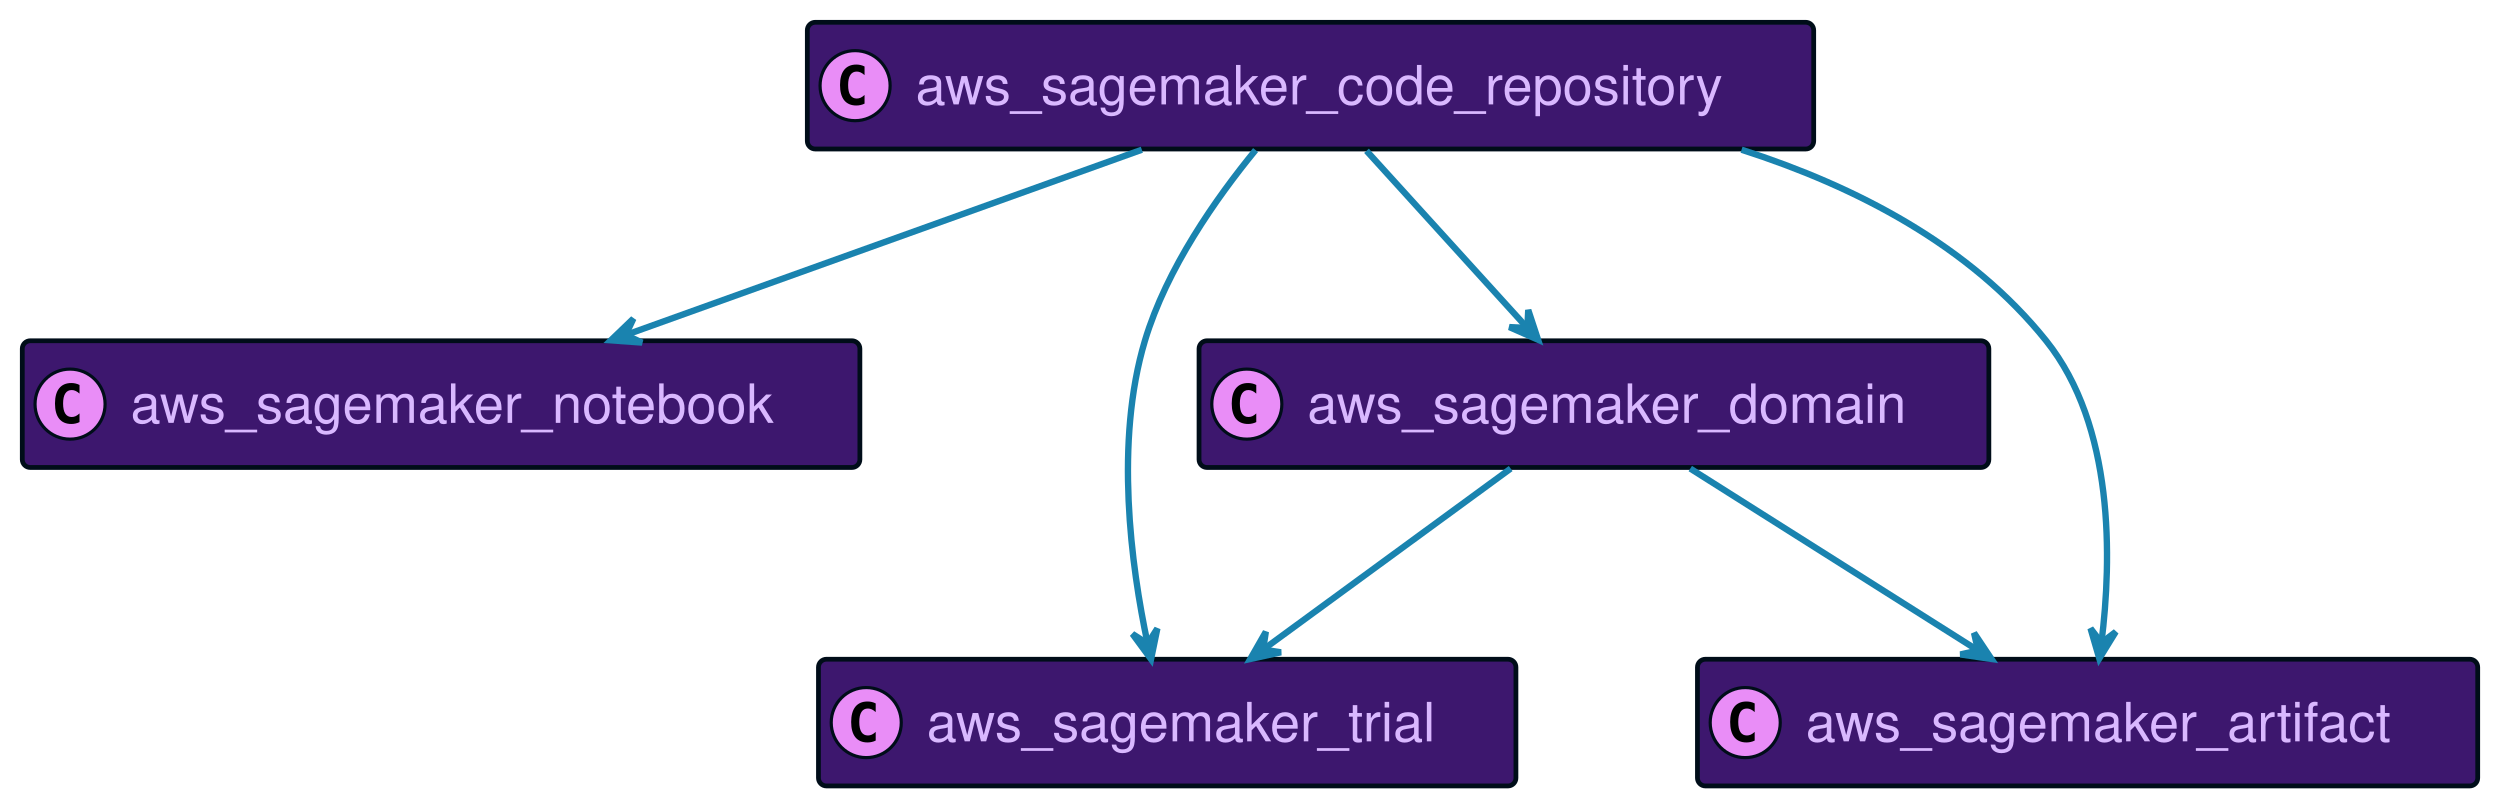
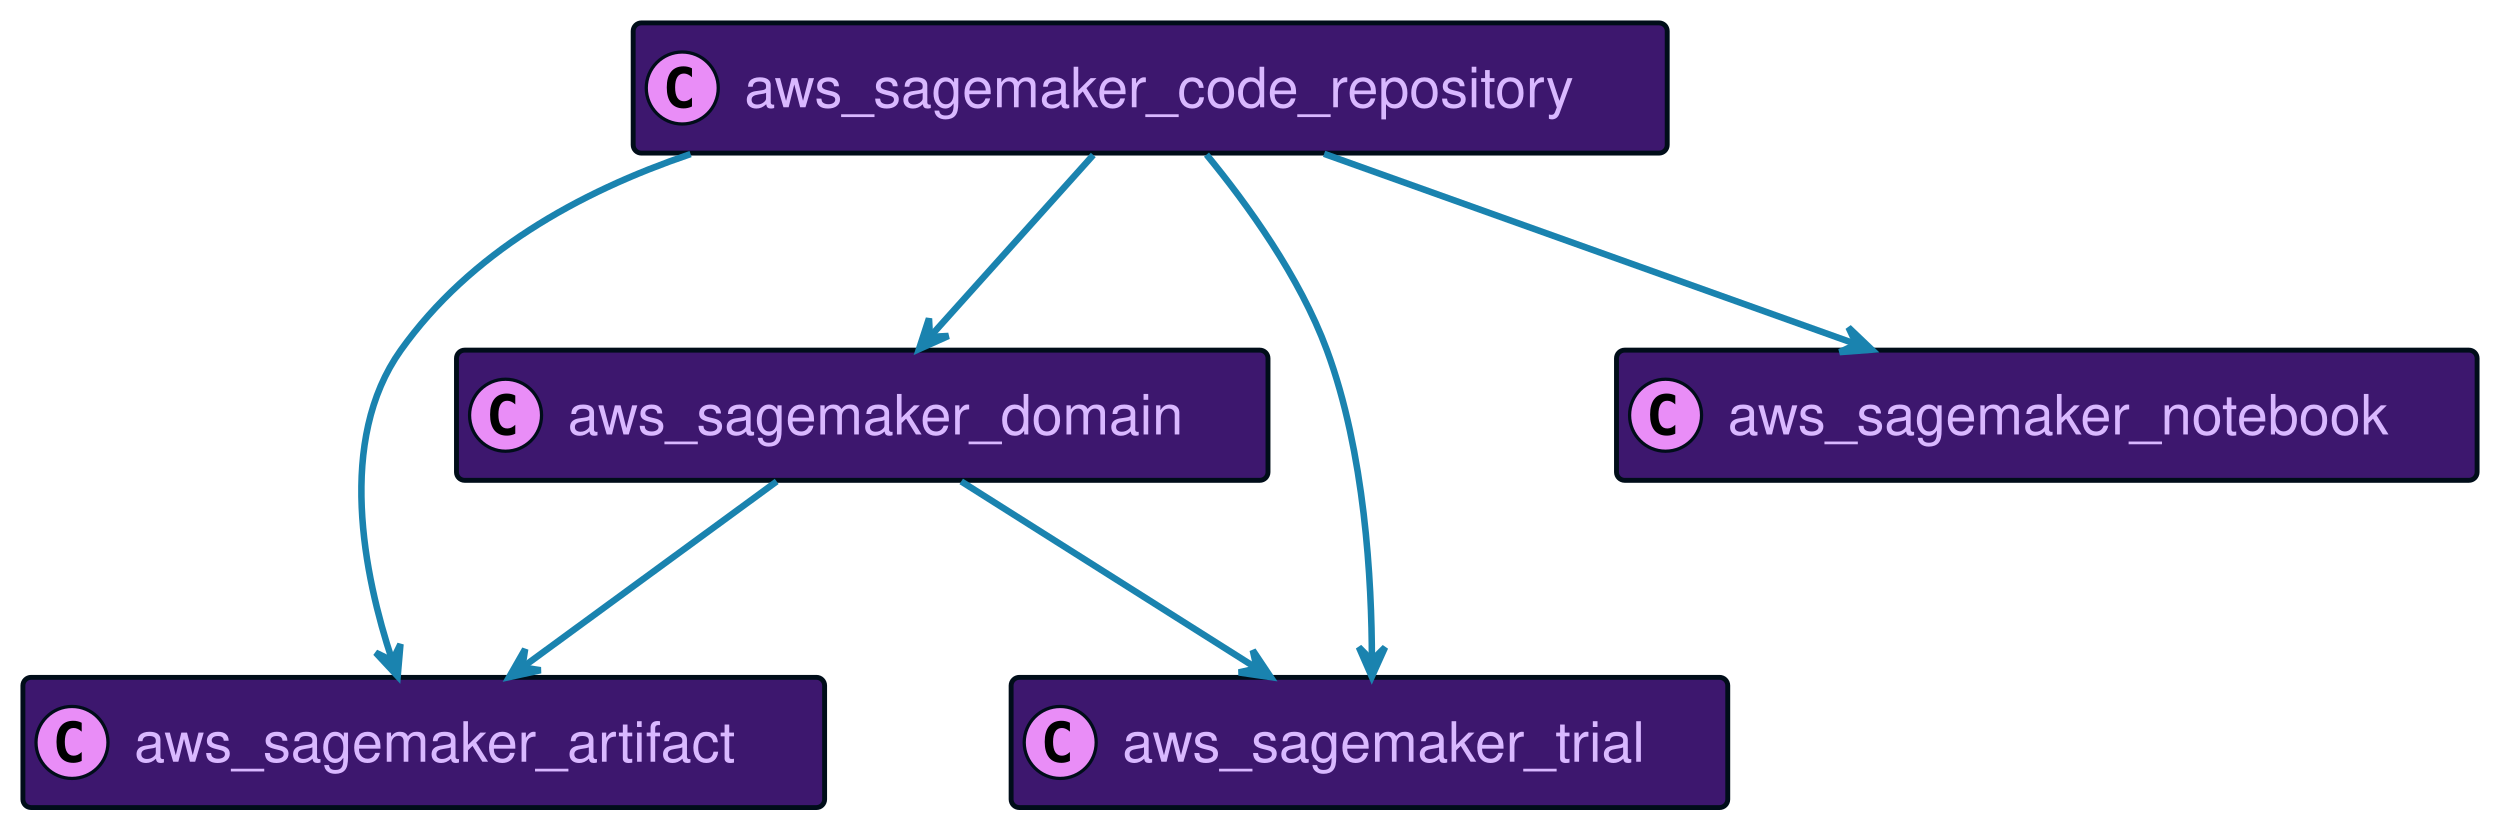
- <svg xmlns="http://www.w3.org/2000/svg" xmlns:xlink="http://www.w3.org/1999/xlink" width="785" height="252" preserveAspectRatio="none" style="width:785px;height:252px;background:#00000000">
-   <a xlink:actuate="onRequest" xlink:href="#a" xlink:show="new" xlink:title="#aws_sagemaker_notebook" xlink:type="simple" target="_top">
-     <rect id="a" width="263" height="39.789" x="7" y="107" fill="#3D176E" rx="2.5" ry="2.5" style="stroke:#000d19;stroke-width:1.5" />
-     <circle cx="22" cy="126.894" r="11" fill="#E98DF7" style="stroke:#000d19;stroke-width:1" />
-     <path d="M24.969 132.535q-.578.297-1.219.438-.64.156-1.344.156-2.5 0-3.828-1.64-1.312-1.657-1.312-4.782t1.312-4.781q1.328-1.657 3.828-1.657.703 0 1.344.157.656.156 1.219.453v2.719q-.625-.579-1.219-.844-.594-.281-1.219-.281-1.343 0-2.031 1.078-.688 1.062-.688 3.156 0 2.094.688 3.172.688 1.062 2.031 1.062.625 0 1.219-.265.594-.281 1.219-.86v2.72Z" />
-     <text x="41" y="132.78" fill="#D9B8FF" font-family="Helvetica" font-size="17" textLength="221">aws_sagemaker_notebook</text>
+ <svg xmlns="http://www.w3.org/2000/svg" xmlns:xlink="http://www.w3.org/1999/xlink" width="764" height="252" preserveAspectRatio="none" style="width:764px;height:252px;background:#00000000">
+   <a xlink:actuate="onRequest" xlink:href="#a" xlink:show="new" xlink:title="#aws_sagemaker_domain" xlink:type="simple" target="_top">
+     <rect id="a" width="248" height="39.789" x="139.5" y="107" fill="#3D176E" rx="2.5" ry="2.5" style="stroke:#000d19;stroke-width:1.5" />
+     <circle cx="154.5" cy="126.894" r="11" fill="#E98DF7" style="stroke:#000d19;stroke-width:1" />
+     <path d="M157.469 132.535q-.578.297-1.219.438-.64.156-1.344.156-2.5 0-3.828-1.64-1.312-1.657-1.312-4.782t1.312-4.781q1.328-1.657 3.828-1.657.703 0 1.344.157.656.156 1.219.453v2.719q-.625-.579-1.219-.844-.594-.281-1.219-.281-1.344 0-2.031 1.078-.688 1.062-.688 3.156 0 2.094.688 3.172.688 1.062 2.031 1.062.625 0 1.219-.265.594-.281 1.219-.86v2.72Z" />
+     <text x="173.5" y="132.78" fill="#D9B8FF" font-family="Helvetica" font-size="17" textLength="206">aws_sagemaker_domain</text>
  </a>
-   <a xlink:actuate="onRequest" xlink:href="#b" xlink:show="new" xlink:title="#aws_sagemaker_domain" xlink:type="simple" target="_top">
-     <rect id="b" width="248" height="39.789" x="376.5" y="107" fill="#3D176E" rx="2.5" ry="2.5" style="stroke:#000d19;stroke-width:1.5" />
-     <circle cx="391.5" cy="126.894" r="11" fill="#E98DF7" style="stroke:#000d19;stroke-width:1" />
-     <path d="M394.469 132.535q-.578.297-1.219.438-.64.156-1.344.156-2.5 0-3.828-1.64-1.312-1.657-1.312-4.782t1.312-4.781q1.328-1.657 3.828-1.657.703 0 1.344.157.656.156 1.219.453v2.719q-.625-.579-1.219-.844-.594-.281-1.219-.281-1.344 0-2.031 1.078-.688 1.062-.688 3.156 0 2.094.688 3.172.688 1.062 2.031 1.062.625 0 1.219-.265.594-.281 1.219-.86v2.72Z" />
-     <text x="410.5" y="132.78" fill="#D9B8FF" font-family="Helvetica" font-size="17" textLength="206">aws_sagemaker_domain</text>
+   <a xlink:actuate="onRequest" xlink:href="#b" xlink:show="new" xlink:title="#aws_sagemaker_artifact" xlink:type="simple" target="_top">
+     <rect id="b" width="245" height="39.789" x="7" y="207" fill="#3D176E" rx="2.5" ry="2.5" style="stroke:#000d19;stroke-width:1.5" />
+     <circle cx="22" cy="226.894" r="11" fill="#E98DF7" style="stroke:#000d19;stroke-width:1" />
+     <path d="M24.969 232.535q-.578.297-1.219.438-.64.156-1.344.156-2.5 0-3.828-1.64-1.312-1.657-1.312-4.782t1.312-4.781q1.328-1.656 3.828-1.656.703 0 1.344.156.656.156 1.219.453v2.719q-.625-.579-1.219-.844-.594-.281-1.219-.281-1.343 0-2.031 1.078-.688 1.062-.688 3.156 0 2.094.688 3.172.688 1.062 2.031 1.062.625 0 1.219-.265.594-.281 1.219-.86v2.72Z" />
+     <text x="41" y="232.78" fill="#D9B8FF" font-family="Helvetica" font-size="17" textLength="203">aws_sagemaker_artifact</text>
  </a>
  <a xlink:actuate="onRequest" xlink:href="#c" xlink:show="new" xlink:title="#aws_sagemaker_trial" xlink:type="simple" target="_top">
-     <rect id="c" width="219" height="39.789" x="257" y="207" fill="#3D176E" rx="2.5" ry="2.5" style="stroke:#000d19;stroke-width:1.5" />
-     <circle cx="272" cy="226.894" r="11" fill="#E98DF7" style="stroke:#000d19;stroke-width:1" />
-     <path d="M274.969 232.535q-.578.297-1.219.438-.64.156-1.344.156-2.5 0-3.828-1.64-1.312-1.657-1.312-4.782t1.312-4.781q1.328-1.656 3.828-1.656.703 0 1.344.156.656.156 1.219.453v2.719q-.625-.579-1.219-.844-.594-.281-1.219-.281-1.344 0-2.031 1.078-.688 1.062-.688 3.156 0 2.094.688 3.172.688 1.062 2.031 1.062.625 0 1.219-.265.594-.281 1.219-.86v2.72Z" />
-     <text x="291" y="232.78" fill="#D9B8FF" font-family="Helvetica" font-size="17" textLength="177">aws_sagemaker_trial</text>
+     <rect id="c" width="219" height="39.789" x="309" y="207" fill="#3D176E" rx="2.5" ry="2.5" style="stroke:#000d19;stroke-width:1.5" />
+     <circle cx="324" cy="226.894" r="11" fill="#E98DF7" style="stroke:#000d19;stroke-width:1" />
+     <path d="M326.969 232.535q-.578.297-1.219.438-.64.156-1.344.156-2.5 0-3.828-1.64-1.312-1.657-1.312-4.782t1.312-4.781q1.328-1.656 3.828-1.656.703 0 1.344.156.656.156 1.219.453v2.719q-.625-.579-1.219-.844-.594-.281-1.219-.281-1.344 0-2.031 1.078-.688 1.062-.688 3.156 0 2.094.688 3.172.688 1.062 2.031 1.062.625 0 1.219-.265.594-.281 1.219-.86v2.72Z" />
+     <text x="343" y="232.78" fill="#D9B8FF" font-family="Helvetica" font-size="17" textLength="177">aws_sagemaker_trial</text>
  </a>
-   <a xlink:actuate="onRequest" xlink:href="#d" xlink:show="new" xlink:title="#aws_sagemaker_artifact" xlink:type="simple" target="_top">
-     <rect id="d" width="245" height="39.789" x="533" y="207" fill="#3D176E" rx="2.5" ry="2.5" style="stroke:#000d19;stroke-width:1.5" />
-     <circle cx="548" cy="226.894" r="11" fill="#E98DF7" style="stroke:#000d19;stroke-width:1" />
-     <path d="M550.969 232.535q-.578.297-1.219.438-.64.156-1.344.156-2.5 0-3.828-1.64-1.312-1.657-1.312-4.782t1.312-4.781q1.328-1.656 3.828-1.656.703 0 1.344.156.656.156 1.219.453v2.719q-.625-.579-1.219-.844-.594-.281-1.219-.281-1.343 0-2.031 1.078-.688 1.062-.688 3.156 0 2.094.688 3.172.688 1.062 2.031 1.062.625 0 1.219-.265.594-.281 1.219-.86v2.72Z" />
-     <text x="567" y="232.78" fill="#D9B8FF" font-family="Helvetica" font-size="17" textLength="203">aws_sagemaker_artifact</text>
+   <a xlink:actuate="onRequest" xlink:href="#d" xlink:show="new" xlink:title="#aws_sagemaker_notebook" xlink:type="simple" target="_top">
+     <rect id="d" width="263" height="39.789" x="494" y="107" fill="#3D176E" rx="2.5" ry="2.5" style="stroke:#000d19;stroke-width:1.5" />
+     <circle cx="509" cy="126.894" r="11" fill="#E98DF7" style="stroke:#000d19;stroke-width:1" />
+     <path d="M511.969 132.535q-.578.297-1.219.438-.64.156-1.344.156-2.5 0-3.828-1.64-1.312-1.657-1.312-4.782t1.312-4.781q1.328-1.657 3.828-1.657.703 0 1.344.157.656.156 1.219.453v2.719q-.625-.579-1.219-.844-.594-.281-1.219-.281-1.344 0-2.031 1.078-.688 1.062-.688 3.156 0 2.094.688 3.172.688 1.062 2.031 1.062.625 0 1.219-.265.594-.281 1.219-.86v2.72Z" />
+     <text x="528" y="132.78" fill="#D9B8FF" font-family="Helvetica" font-size="17" textLength="221">aws_sagemaker_notebook</text>
  </a>
  <a xlink:actuate="onRequest" xlink:href="#e" xlink:show="new" xlink:title="#aws_sagemaker_code_repository" xlink:type="simple" target="_top">
-     <rect id="e" width="316" height="39.789" x="253.5" y="7" fill="#3D176E" rx="2.5" ry="2.5" style="stroke:#000d19;stroke-width:1.5" />
-     <circle cx="268.5" cy="26.895" r="11" fill="#E98DF7" style="stroke:#000d19;stroke-width:1" />
-     <path d="M271.469 32.535q-.578.297-1.219.438-.64.156-1.344.156-2.5 0-3.828-1.64-1.312-1.657-1.312-4.782t1.312-4.781q1.328-1.656 3.828-1.656.703 0 1.344.156.656.156 1.219.453v2.719q-.625-.578-1.219-.844-.594-.281-1.219-.281-1.344 0-2.031 1.078-.688 1.062-.688 3.156 0 2.094.688 3.172.688 1.062 2.031 1.062.625 0 1.219-.265.594-.281 1.219-.86v2.72Z" />
-     <text x="287.5" y="32.78" fill="#D9B8FF" font-family="Helvetica" font-size="17" textLength="274">aws_sagemaker_code_repository</text>
+     <rect id="e" width="316" height="39.789" x="193.5" y="7" fill="#3D176E" rx="2.5" ry="2.5" style="stroke:#000d19;stroke-width:1.5" />
+     <circle cx="208.5" cy="26.895" r="11" fill="#E98DF7" style="stroke:#000d19;stroke-width:1" />
+     <path d="M211.469 32.535q-.578.297-1.219.438-.64.156-1.344.156-2.5 0-3.828-1.64-1.312-1.657-1.312-4.782t1.312-4.781q1.328-1.656 3.828-1.656.703 0 1.344.156.656.156 1.219.453v2.719q-.625-.578-1.219-.844-.594-.281-1.219-.281-1.344 0-2.031 1.078-.688 1.062-.688 3.156 0 2.094.688 3.172.688 1.062 2.031 1.062.625 0 1.219-.265.594-.281 1.219-.86v2.72Z" />
+     <text x="227.5" y="32.78" fill="#D9B8FF" font-family="Helvetica" font-size="17" textLength="274">aws_sagemaker_code_repository</text>
  </a>
-   <path fill="none" d="M474.35 147.13c-22.23 16.25-54.16 39.6-77.51 56.68" style="stroke:#1a83af;stroke-width:2" />
-   <path fill="#1A83AF" d="m392.59 206.92 9.622-2.101-5.591-.858.857-5.591-4.888 8.55z" style="stroke:#1a83af;stroke-width:2" />
-   <path fill="none" d="M530.75 147.13c25.93 16.39 63.26 39.99 90.32 57.1" style="stroke:#1a83af;stroke-width:2" />
-   <path fill="#1A83AF" d="m625.32 206.92-5.472-8.189 1.245 5.519-5.518 1.245 9.745 1.425z" style="stroke:#1a83af;stroke-width:2" />
-   <path fill="none" d="M394.25 47.13C381.89 62.19 366.29 84.35 359.5 107c-9.54 31.83-4.36 70.55.83 94.99" style="stroke:#1a83af;stroke-width:2" />
-   <path fill="#1A83AF" d="m361.43 206.99 1.98-9.648-3.051 4.764-4.764-3.05 5.835 7.934z" style="stroke:#1a83af;stroke-width:2" />
-   <path fill="none" d="M358.54 47.01c-46.47 16.68-113.94 40.9-161.89 58.12" style="stroke:#1a83af;stroke-width:2" />
-   <path fill="#1A83AF" d="m191.78 106.87 9.824.7-5.122-2.4 2.4-5.123-7.102 6.823z" style="stroke:#1a83af;stroke-width:2" />
-   <path fill="none" d="M546.85 47.01c36.18 11.61 71.81 30.21 95.65 59.99 21.43 26.77 20.64 68.47 17.36 94.73" style="stroke:#1a83af;stroke-width:2" />
-   <path fill="#1A83AF" d="m659.18 206.77 5.172-8.382-4.5 3.427-3.428-4.5 2.756 9.455z" style="stroke:#1a83af;stroke-width:2" />
-   <path fill="none" d="M429.08 47.36c14.51 15.97 35.13 38.68 50.48 55.59" style="stroke:#1a83af;stroke-width:2" />
-   <path fill="#1A83AF" d="m482.95 106.68-3.085-9.353-.275 5.65-5.65-.274 9.01 3.977z" style="stroke:#1a83af;stroke-width:2" />
+   <path fill="none" d="M237.35 147.13c-22.23 16.25-54.16 39.6-77.51 56.68" style="stroke:#1a83af;stroke-width:2" />
+   <path fill="#1A83AF" d="m155.59 206.92 9.622-2.101-5.591-.858.857-5.591-4.888 8.55z" style="stroke:#1a83af;stroke-width:2" />
+   <path fill="none" d="M293.75 147.13c25.93 16.39 63.26 39.99 90.32 57.1" style="stroke:#1a83af;stroke-width:2" />
+   <path fill="#1A83AF" d="m388.32 206.92-5.472-8.189 1.245 5.519-5.518 1.245 9.745 1.425z" style="stroke:#1a83af;stroke-width:2" />
+   <path fill="none" d="M334.11 47.36c-14.34 15.97-34.73 38.68-49.91 55.59" style="stroke:#1a83af;stroke-width:2" />
+   <path fill="#1A83AF" d="m280.85 106.68 8.994-4.014-5.65.297-.297-5.648-3.047 9.365z" style="stroke:#1a83af;stroke-width:2" />
+   <path fill="none" d="M211.04 47.08c-34.43 11.67-67.42 30.3-88.54 59.92-19.71 27.65-11.28 68.73-2.69 94.68" style="stroke:#1a83af;stroke-width:2" />
+   <path fill="#1A83AF" d="m121.53 206.66.851-9.812-2.48 5.084-5.084-2.479 6.713 7.207z" style="stroke:#1a83af;stroke-width:2" />
+   <path fill="none" d="M404.65 47.01c46.65 16.68 114.36 40.9 162.49 58.12" style="stroke:#1a83af;stroke-width:2" />
+   <path fill="#1A83AF" d="m572.03 106.87-7.128-6.797 2.42 5.114-5.113 2.42 9.821-.737z" style="stroke:#1a83af;stroke-width:2" />
+   <path fill="none" d="M368.7 47.25c12.45 15.12 28.5 37.31 36.8 59.75 11.58 31.3 13.74 70.16 13.75 94.77" style="stroke:#1a83af;stroke-width:2" />
+   <path fill="#1A83AF" d="m419.22 206.8 4.051-8.977-4.022 3.977-3.978-4.023 3.949 9.023z" style="stroke:#1a83af;stroke-width:2" />
</svg>
